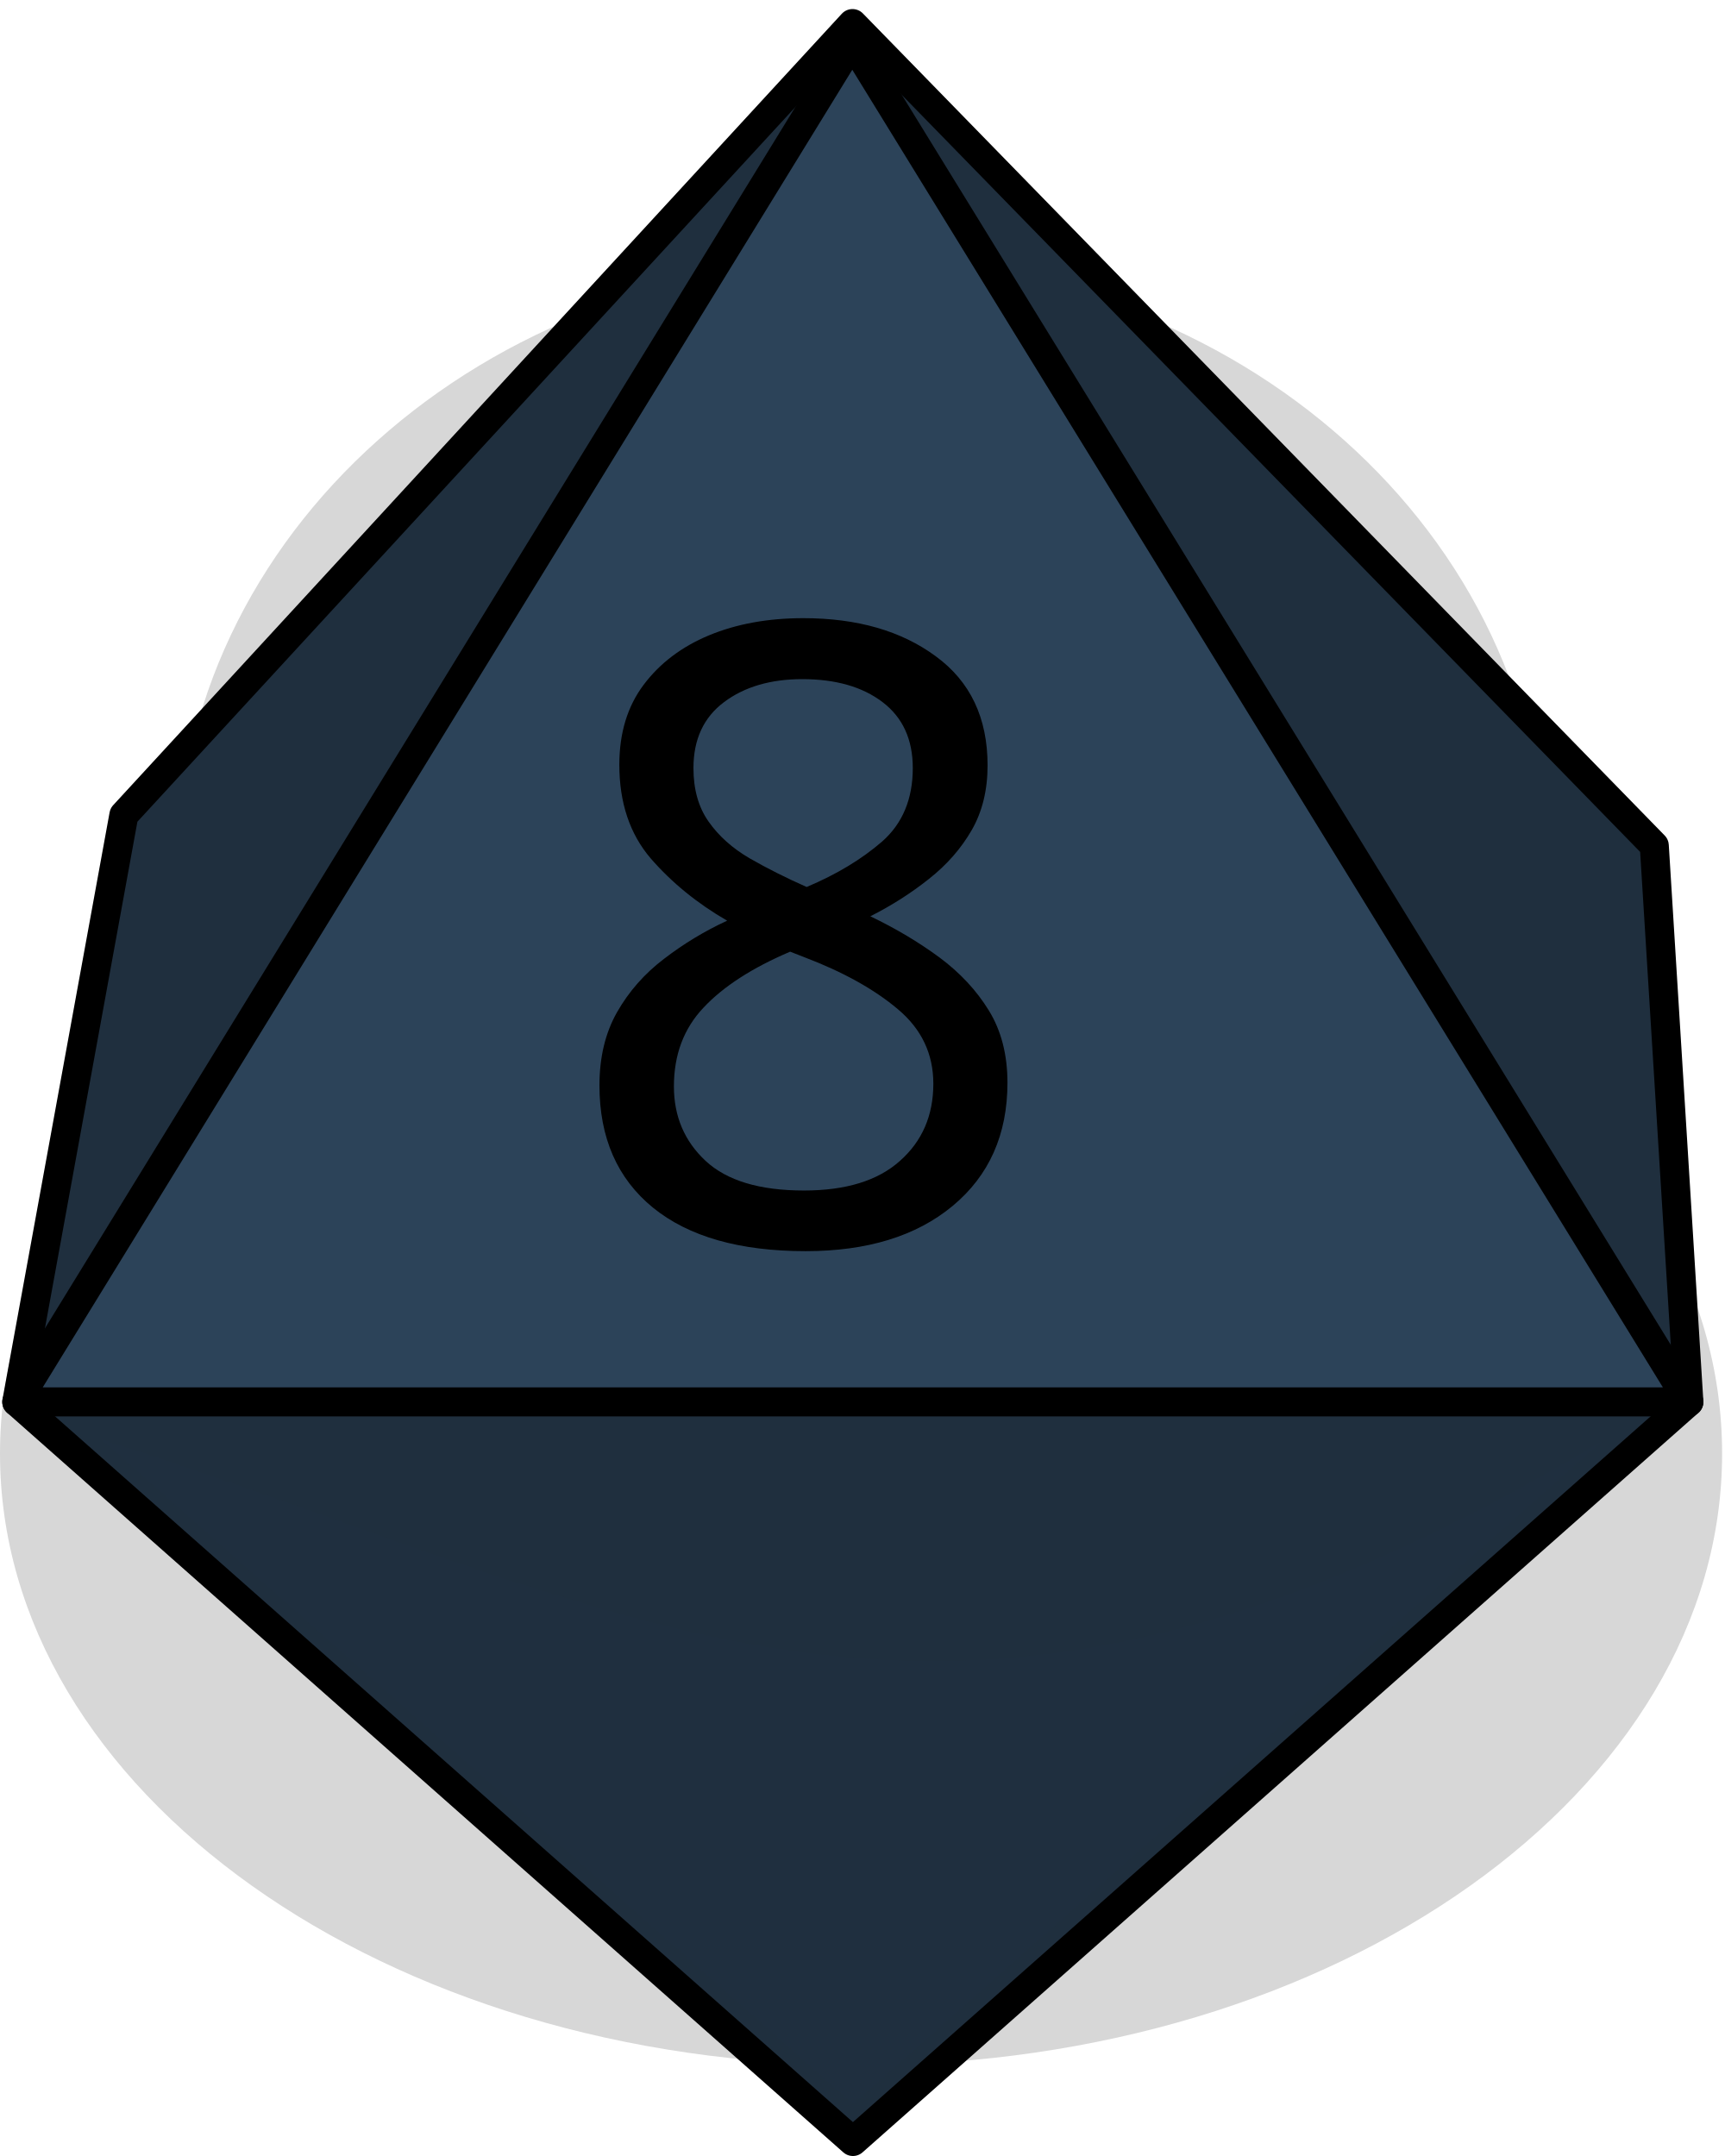
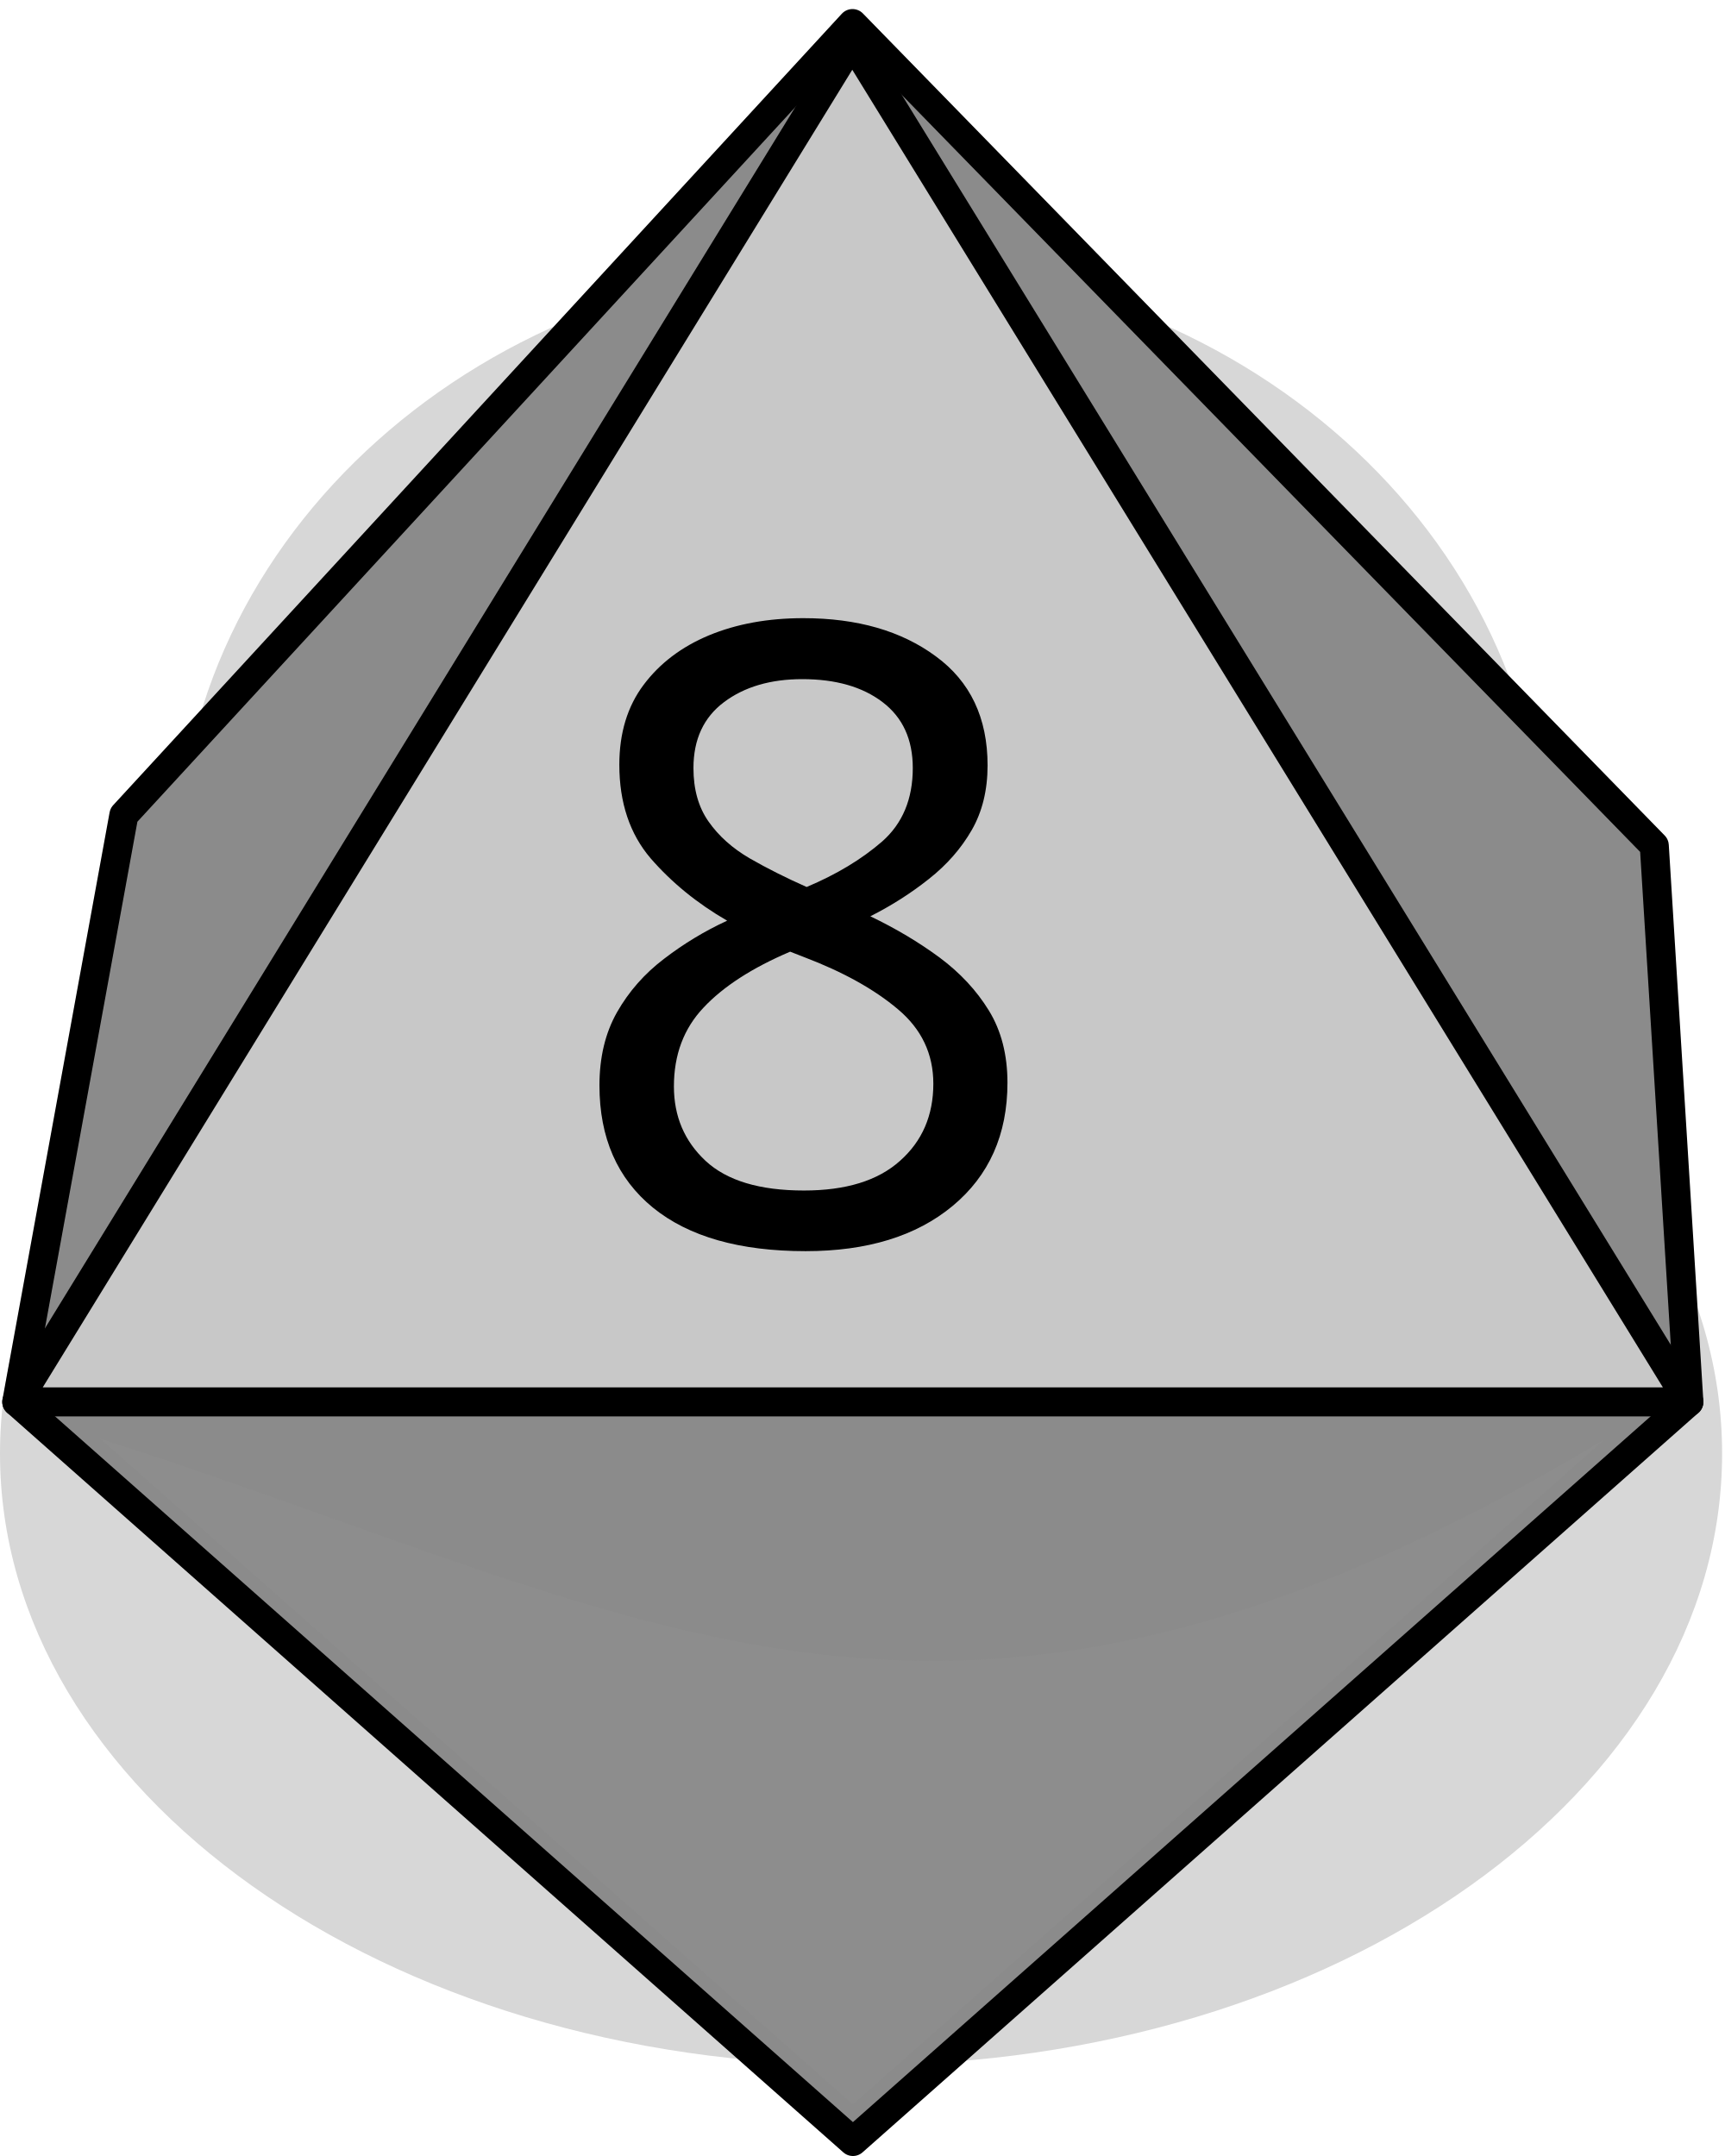
<svg xmlns="http://www.w3.org/2000/svg" id="d8 die" height="100" width="80" version="1.1">
  <defs id="defs1">
    <filter id="app-filter-colorize" color-interpolation-filters="sRGB">
-       <feColorMatrix id="recolorize-filter-matrix" type="matrix" values="0.2 0.0 0.0 0.0  0.0                  0.3 0.0 0.0 0.0  0.0                  0.4 0.0 0.0 0.0  0.0                  0.0 0.0 0.0 1.0  0.0" />
+       <feColorMatrix id="recolorize-filter-matrix" type="matrix" values="0.9 0.0 0.0 0.0  0.0                  0.9 0.0 0.0 0.0  0.0                  0.9 0.0 0.0 0.0  0.0                  0.0 0.0 0.0 1.0  0.0" />
    </filter>
  </defs>
  <g id="group-monochrome-1" class="draggable" filter="url(#app-filter-colorize)">
    <ellipse style="opacity:1;fill:#000000;fill-opacity:0.157;stroke:none;stroke-width:6;stroke-linecap:round;stroke-linejoin:round;stroke-miterlimit:4;stroke-dasharray:none;stroke-dashoffset:0;stroke-opacity:1" id="ellipse4248" cx="39.933" cy="40.495" rx="31.719" ry="28.366" />
    <ellipse ry="28.366" rx="39.933" cy="67.418" cx="39.933" id="path4246" style="opacity:1;fill:#000000;fill-opacity:0.157;stroke:none;stroke-width:6;stroke-linecap:round;stroke-linejoin:round;stroke-miterlimit:4;stroke-dasharray:none;stroke-dashoffset:0;stroke-opacity:1" />
    <path id="path4157-2" d="M 39.536,1.093 76.721,39.222 78.324,65.023 39.556,99.327 0.778,65.023 5.745,37.801 Z" style="fill:#9b9b9b;fill-opacity:1;fill-rule:evenodd;stroke:#000000;stroke-width:1.346;stroke-linecap:round;stroke-linejoin:round;stroke-miterlimit:4;stroke-dasharray:none;stroke-opacity:1" />
    <path id="path-6" d="M 78.324,65.023 39.526,1.95 0.778,65.023 Z" style="fill:#dedede;fill-opacity:1;fill-rule:evenodd;stroke:#000000;stroke-width:1.346;stroke-linecap:round;stroke-linejoin:round;stroke-miterlimit:4;stroke-dasharray:none;stroke-opacity:1" />
    <path style="fill:#aaffff;fill-opacity:0.157;fill-rule:evenodd;stroke:none;stroke-width:5.4;stroke-linecap:round;stroke-linejoin:round;stroke-miterlimit:4;stroke-dasharray:none;stroke-opacity:1" d="M 74.447,66.738 39.555,97.612 4.655,66.738 c 25.747,8.214 39.269,18.338 69.792,0 z" id="path_end1" />
    <text xml:space="preserve" style="font-style:normal;font-weight:normal;line-height:0%;font-family:sans-serif;letter-spacing:0px;word-spacing:0px;fill:#000000;fill-opacity:1;stroke:none;stroke-width:1px;stroke-linecap:butt;stroke-linejoin:miter;stroke-opacity:1" x="25.847" y="57.627" id="text4139">
      <tspan id="tspan4141" x="25.847" y="57.627" style="font-size:40px;line-height:1.25">8</tspan>
    </text>
  </g>
</svg>
